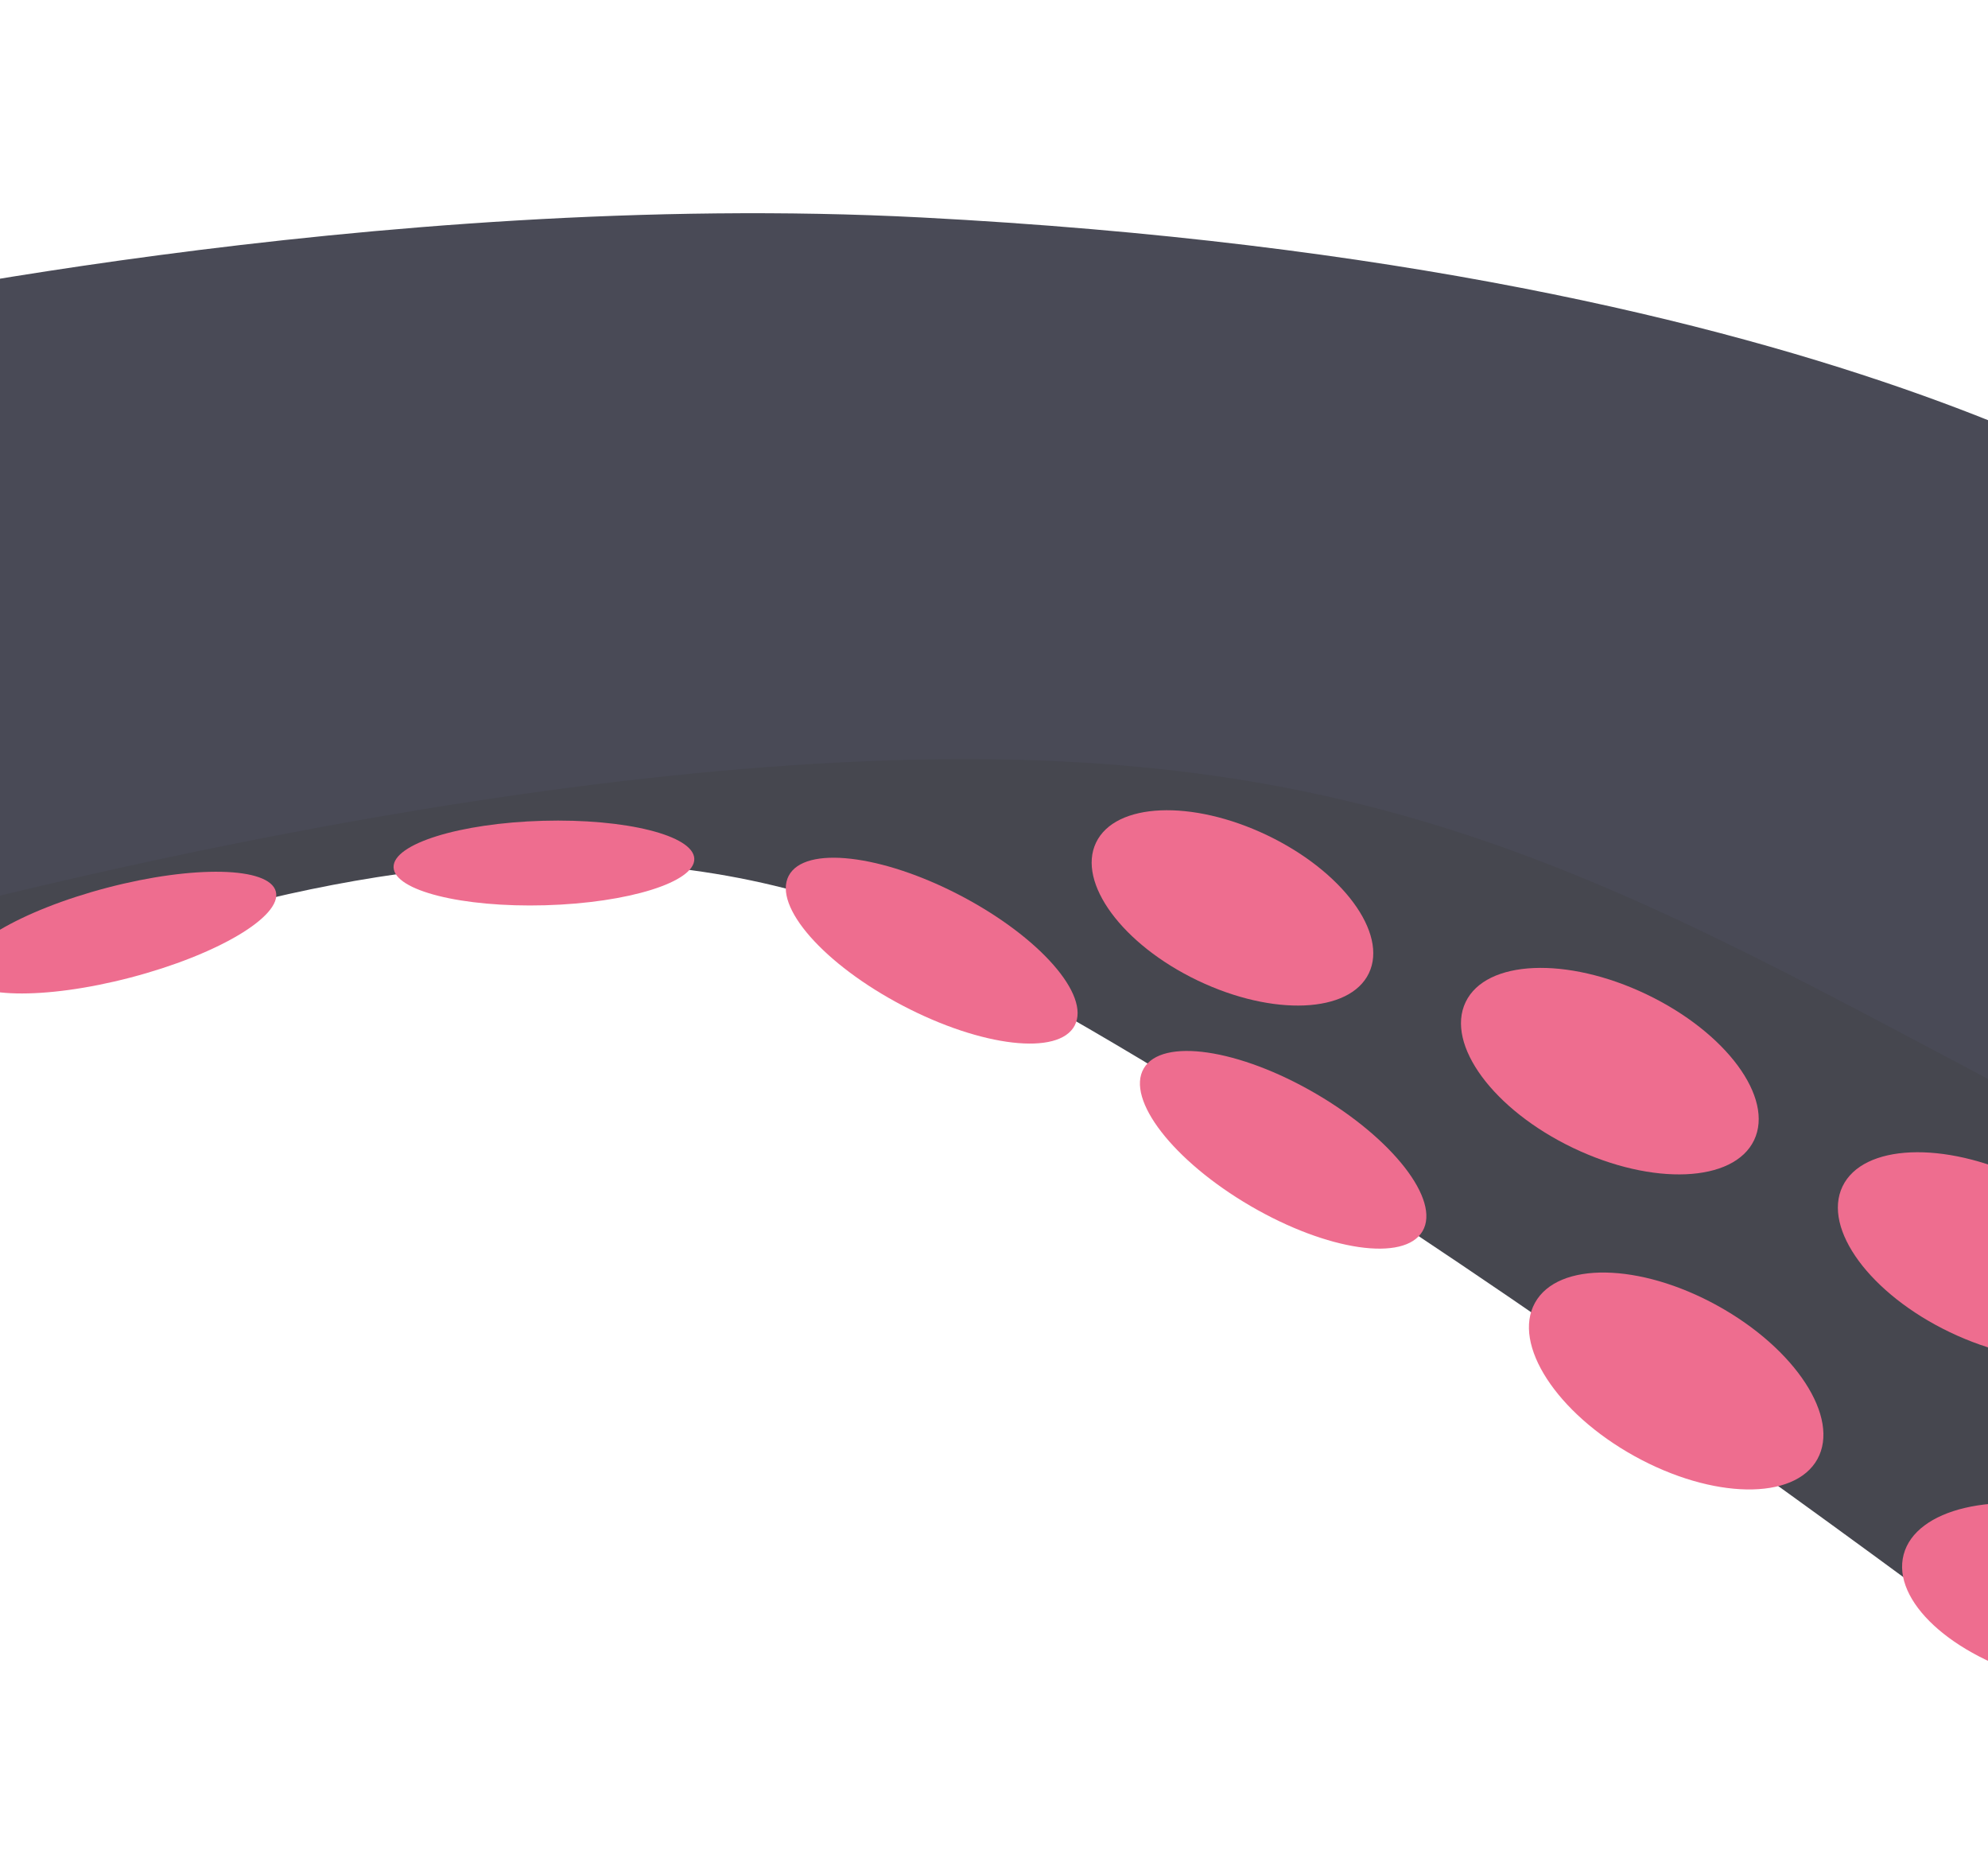
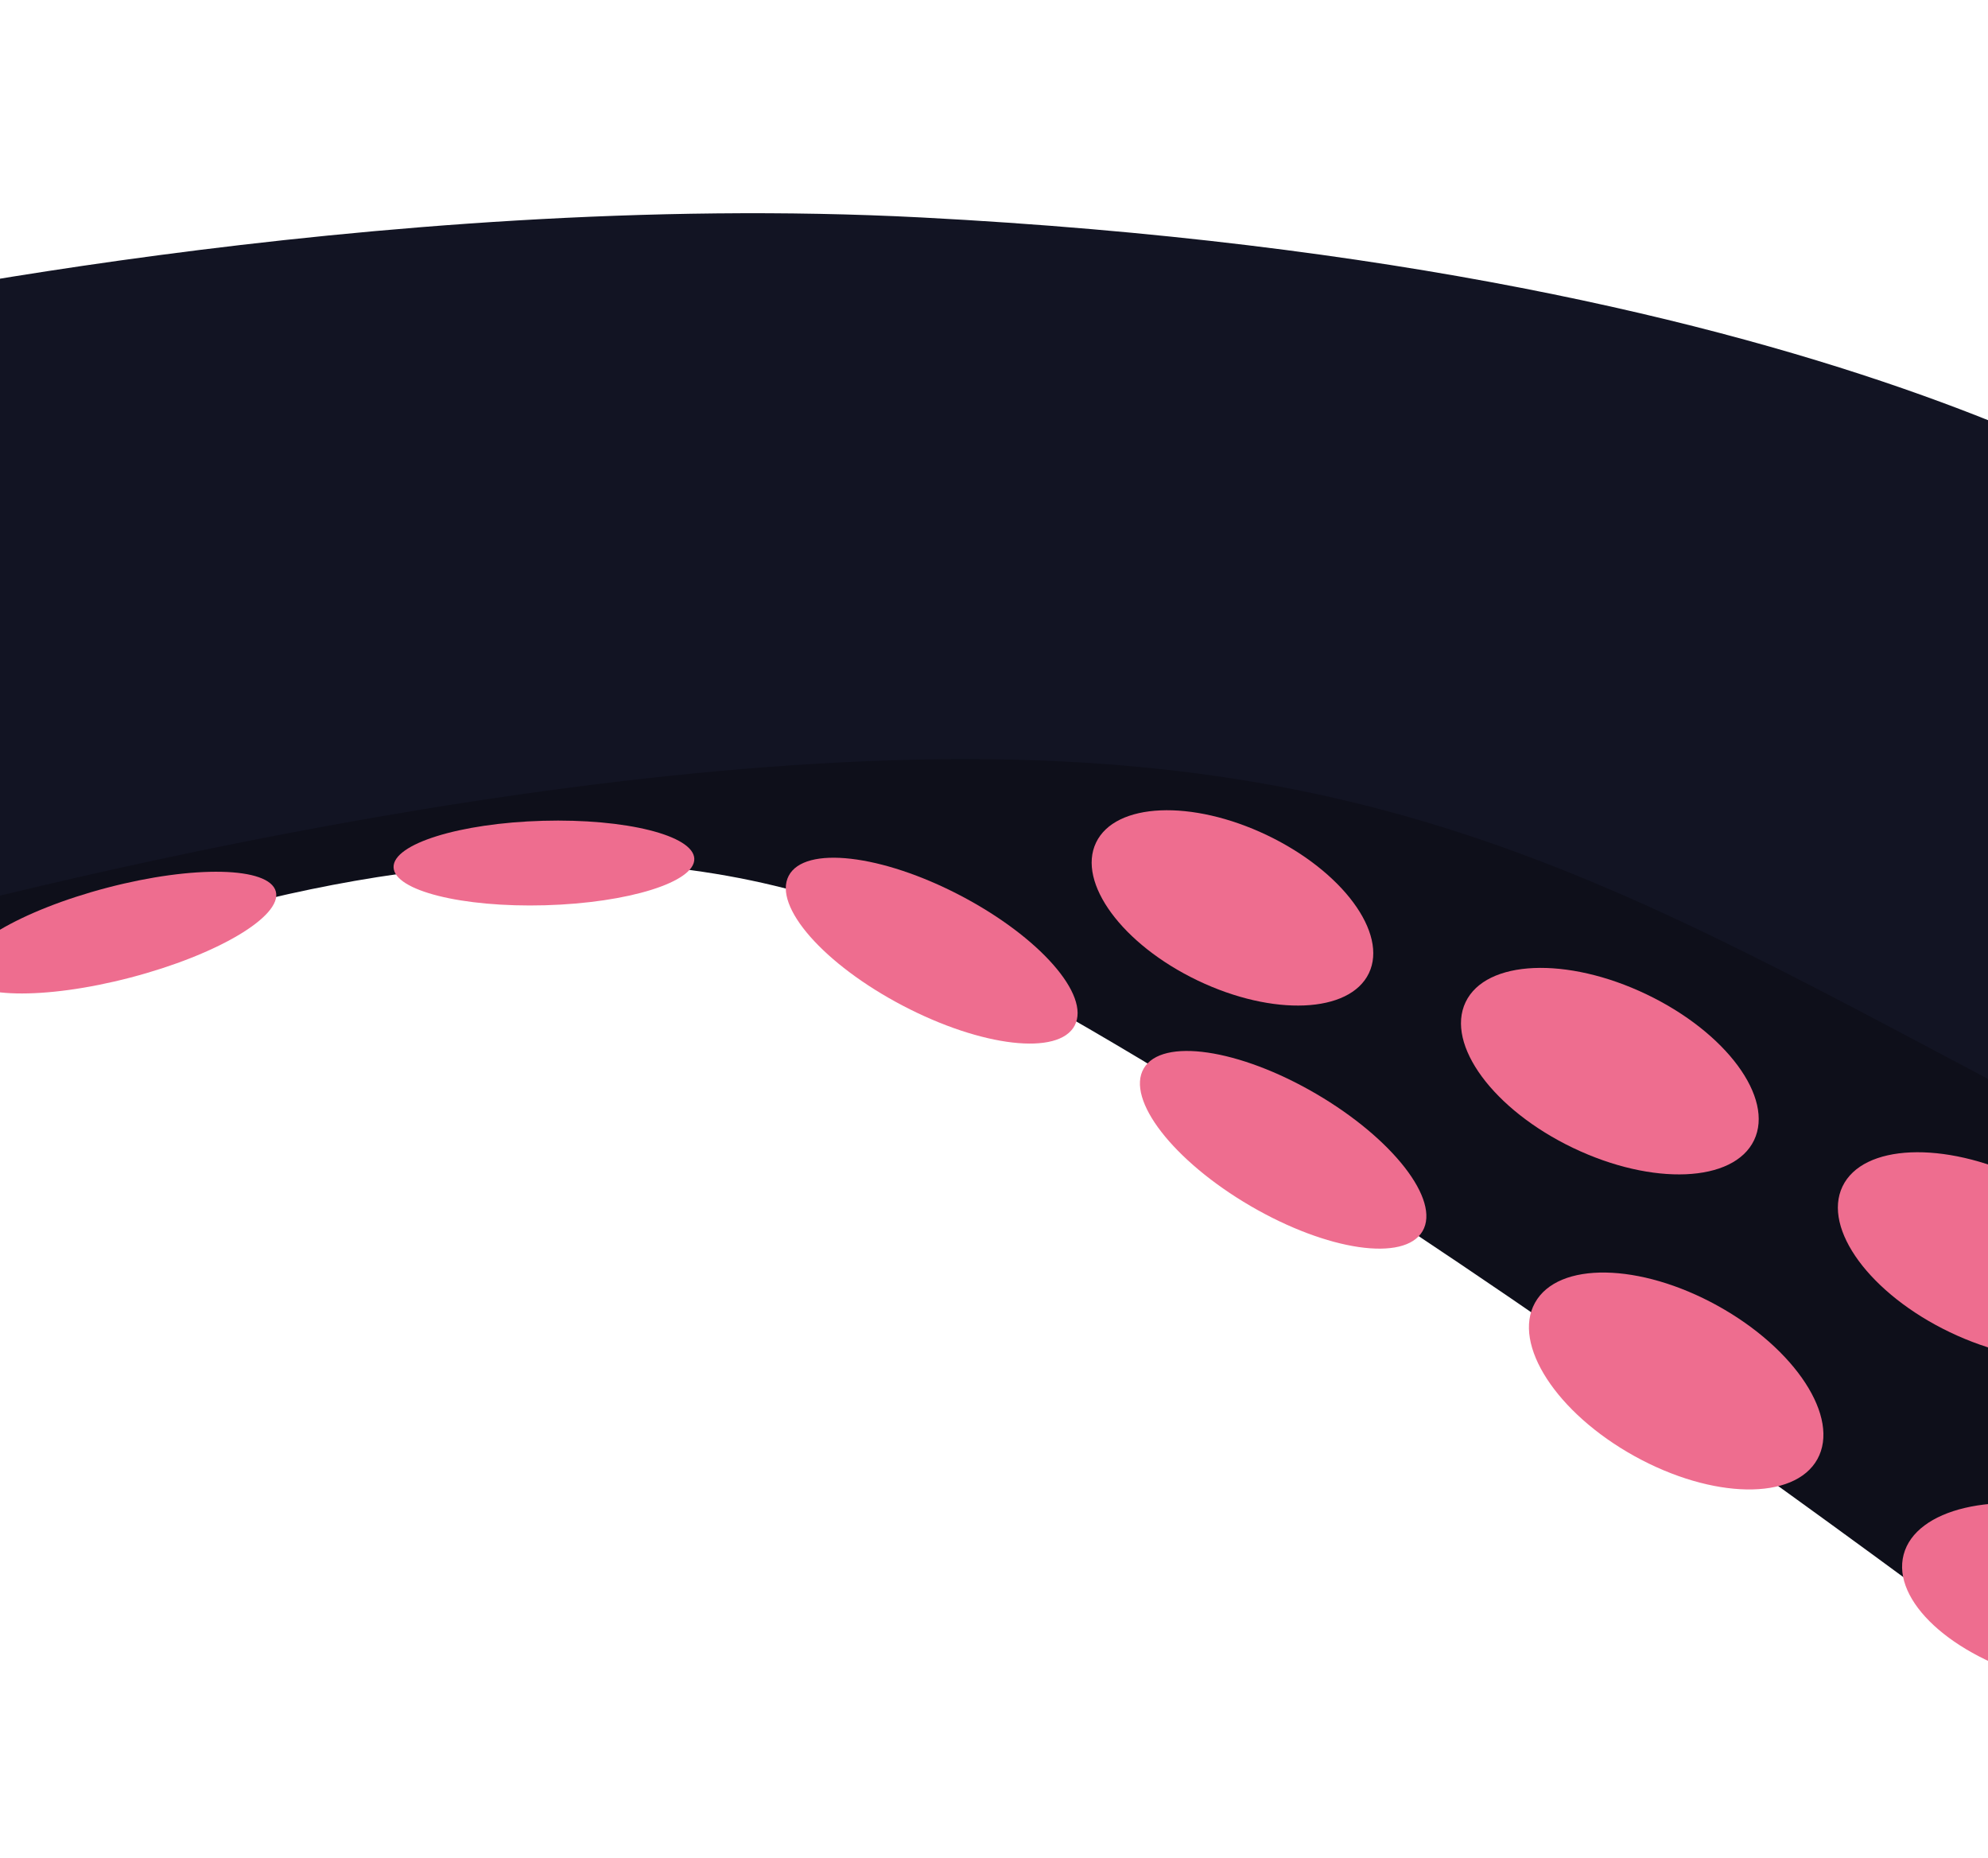
<svg xmlns="http://www.w3.org/2000/svg" width="1920" height="1794" viewBox="0 0 1920 1794" fill="none">
-   <mask id="mask0" maskUnits="userSpaceOnUse" x="-354" y="0" width="3042" height="1794">
-     <path fill="#C4C4C4" d="M-353.341 0h3040.7v1793.61h-3040.7z" />
+   <mask id="mask0" mask-type="alpha" maskUnits="userSpaceOnUse" x="-354" y="0" width="3042" height="1794">
+     <rect x="-353.341" width="3040.7" height="1793.61" fill="#C4C4C4" />
  </mask>
  <g mask="url(#mask0)">
-     <path d="M2080 1702.44v-576.45c0-.32.12-.42-.14-.61-8.8-6.35-446.89-321.613-842.36-391.736-794.948-140.955-1400.5 137-1400.5 137v158.496S445 679.981 902 911.481c437.42 221.579 1143.22 766.099 1176.76 792.039.66.51 1.24-.25 1.24-1.08z" fill="#0E0F1A" />
-     <path d="M890 209.981c-528.825-27.574-1073.244 92.745-1089.697 96.415-.456.101-.382.417-.382.885v608.861c0 .668.278 1.256.919 1.068 26.778-7.861 633.122-184.229 1131.66-184.229 509.38 0 737.26 190.329 1213.01 424.779.66.33 1.46-.15 1.46-.89V523.231c0-.306.09-.413-.15-.601-8.08-6.273-346.67-265.192-1256.82-312.649z" fill="#121423" />
+     <path d="M2080 1702.44V1125.99C2080 1125.67 2080.12 1125.57 2079.86 1125.38C2071.06 1119.03 1632.97 803.767 1237.5 733.644C442.552 592.689 -163 870.644 -163 870.644V1029.14C-163 1029.14 445 679.981 902 911.481C1339.42 1133.06 2045.22 1677.58 2078.76 1703.52C2079.42 1704.03 2080 1703.27 2080 1702.44Z" fill="#0E0F1A" />
+     <path d="M890 209.981C361.175 182.407 -183.244 302.726 -199.697 306.396C-200.153 306.497 -200.079 306.813 -200.079 307.281V916.142C-200.079 916.81 -199.801 917.398 -199.16 917.21C-172.382 909.349 433.962 732.981 932.5 732.981C1441.88 732.981 1669.76 923.31 2145.51 1157.76C2146.17 1158.09 2146.97 1157.61 2146.97 1156.87V523.231C2146.97 522.925 2147.06 522.818 2146.82 522.63C2138.74 516.357 1800.15 257.438 890 209.981Z" fill="#121423" />
  </g>
  <ellipse cx="525.334" cy="833.327" rx="145.282" ry="40.797" transform="rotate(178.387 525.334 833.327)" fill="#EE6D8F" />
  <ellipse cx="899.832" cy="917.925" rx="155.878" ry="60.015" transform="rotate(-152.379 899.832 917.925)" fill="#EE6D8F" />
  <ellipse cx="1239.26" cy="1110.23" rx="155.878" ry="62.743" transform="rotate(-149.739 1239.26 1110.23)" fill="#EE6D8F" />
  <ellipse cx="1190.31" cy="876.657" rx="146.065" ry="77.74" transform="rotate(-154.426 1190.31 876.657)" fill="#EE6D8F" />
  <ellipse cx="1554.78" cy="1034.28" rx="154.429" ry="82.191" transform="rotate(-154.426 1554.78 1034.28)" fill="#EE6D8F" />
  <ellipse cx="1618.84" cy="1333.46" rx="155.878" ry="82.963" transform="rotate(-151.034 1618.84 1333.46)" fill="#EE6D8F" />
  <ellipse cx="1918.78" cy="1212.28" rx="154.429" ry="82.191" transform="rotate(-154.426 1918.78 1212.28)" fill="#EE6D8F" />
  <ellipse cx="1989.26" cy="1540.8" rx="155.878" ry="82.963" transform="rotate(-165.26 1989.26 1540.8)" fill="#EE6D8F" />
  <ellipse cx="114.873" cy="900.507" rx="156.63" ry="44.813" transform="rotate(165.327 114.873 900.507)" fill="#EE6D8F" />
</svg>
